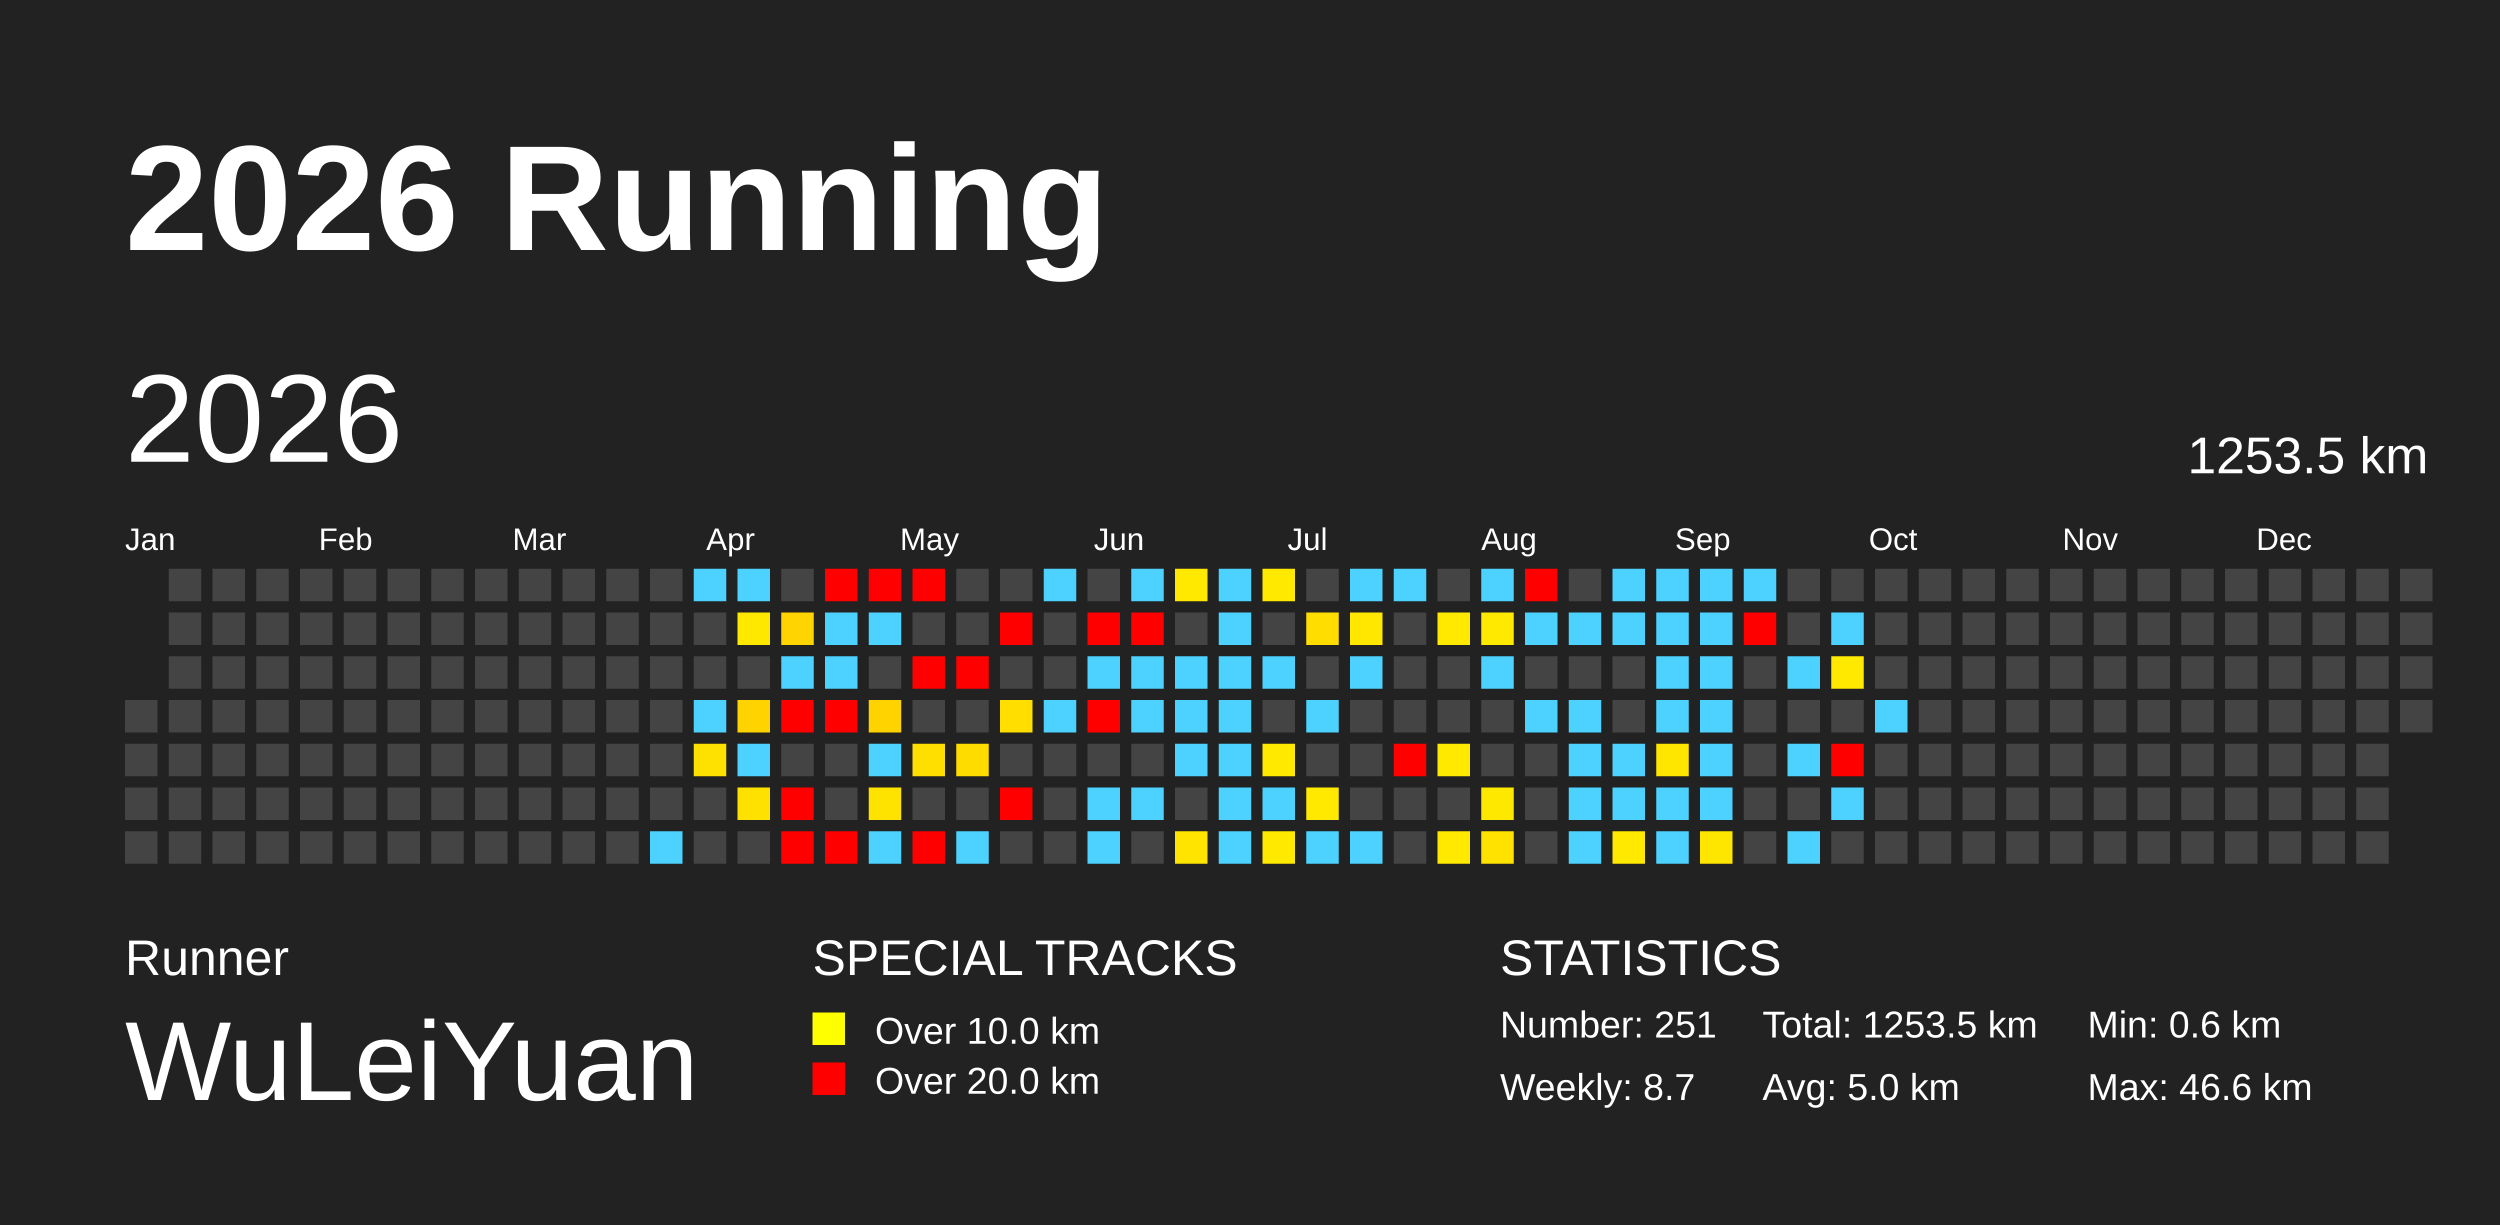
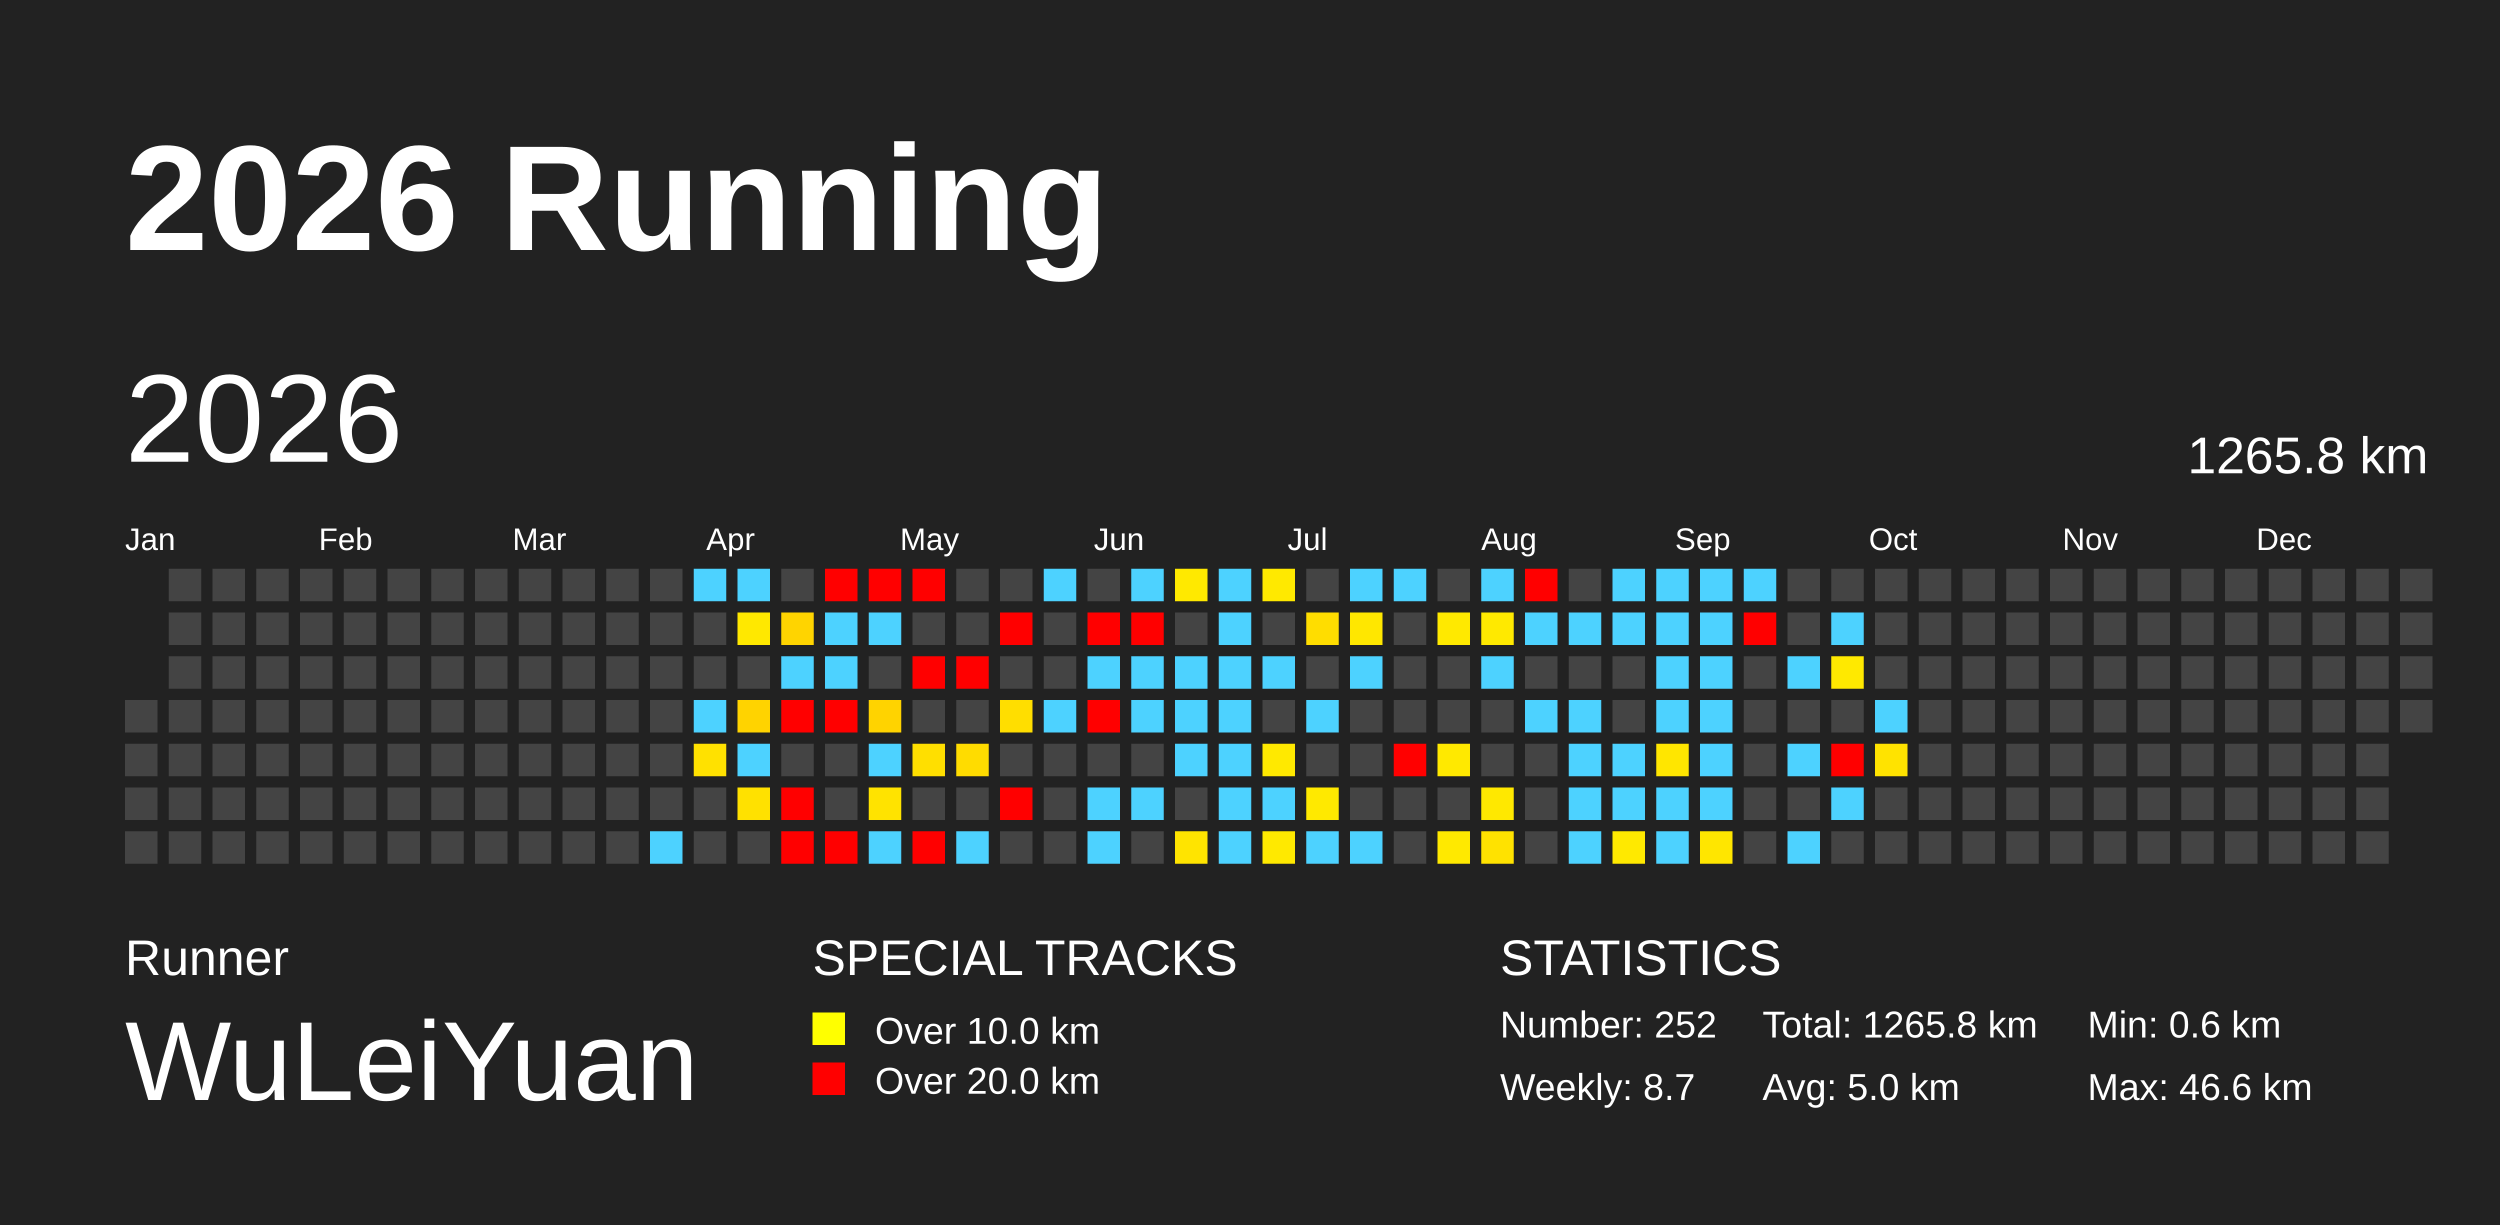
<svg xmlns="http://www.w3.org/2000/svg" baseProfile="full" height="98mm" version="1.1" viewBox="0,0,200,98" width="200mm">
  <defs />
  <rect fill="#222222" height="98" width="200" x="0" y="0" />
  <text fill="#FFFFFF" style="font-size:12px; font-family:Arial; font-weight:bold;" x="10" y="20">2026 Running</text>
  <text fill="#FFFFFF" style="font-size:4px; font-family:Arial" x="10" y="78">Runner</text>
  <text fill="#FFFFFF" style="font-size:9px; font-family:Arial" x="10" y="88">WuLeiYuan</text>
  <text fill="#FFFFFF" style="font-size:4px; font-family:Arial" x="65" y="78">SPECIAL TRACKS</text>
  <rect fill="yellow" height="2.6" width="2.6" x="65" y="81" />
  <text fill="#FFFFFF" style="font-size:3px; font-family:Arial" x="70" y="83.5">Over 10.0 km</text>
  <rect fill="red" height="2.6" width="2.6" x="65" y="85" />
  <text fill="#FFFFFF" style="font-size:3px; font-family:Arial" x="70" y="87.5">Over 20.0 km</text>
  <text fill="#FFFFFF" style="font-size:4px; font-family:Arial" x="120" y="78">STATISTICS</text>
-   <text fill="#FFFFFF" style="font-size:3px; font-family:Arial" x="120" y="83">Number: 251</text>
+   <text fill="#FFFFFF" style="font-size:3px; font-family:Arial" x="120" y="83">Number: 252</text>
  <text fill="#FFFFFF" style="font-size:3px; font-family:Arial" x="120" y="88">Weekly: 8.7</text>
-   <text fill="#FFFFFF" style="font-size:3px; font-family:Arial" x="141" y="83">Total: 1253.5 km</text>
+   <text fill="#FFFFFF" style="font-size:3px; font-family:Arial" x="141" y="83">Total: 1265.8 km</text>
  <text fill="#FFFFFF" style="font-size:3px; font-family:Arial" x="141" y="88">Avg: 5.0 km</text>
  <text fill="#FFFFFF" style="font-size:3px; font-family:Arial" x="167" y="83">Min: 0.6 km</text>
  <text fill="#FFFFFF" style="font-size:3px; font-family:Arial" x="167" y="88">Max: 46.6 km</text>
  <text dominant-baseline="hanging" fill="#FFFFFF" style="font-size:10.0px; font-family:Arial;" x="10" y="30">2026</text>
-   <text dominant-baseline="hanging" fill="#FFFFFF" style="font-size:4.125px; font-family:Arial;" x="175" y="35">1253.5 km</text>
+   <text dominant-baseline="hanging" fill="#FFFFFF" style="font-size:4.125px; font-family:Arial;" x="175" y="35">1265.8 km</text>
  <text fill="#FFFFFF" style="font-size:2.5px; font-family:Arial" x="10.0" y="44">Jan</text>
  <text fill="#FFFFFF" style="font-size:2.5px; font-family:Arial" x="25.5" y="44">Feb</text>
  <text fill="#FFFFFF" style="font-size:2.5px; font-family:Arial" x="41.0" y="44">Mar</text>
  <text fill="#FFFFFF" style="font-size:2.5px; font-family:Arial" x="56.5" y="44">Apr</text>
  <text fill="#FFFFFF" style="font-size:2.5px; font-family:Arial" x="72.0" y="44">May</text>
  <text fill="#FFFFFF" style="font-size:2.5px; font-family:Arial" x="87.5" y="44">Jun</text>
  <text fill="#FFFFFF" style="font-size:2.5px; font-family:Arial" x="103.0" y="44">Jul</text>
  <text fill="#FFFFFF" style="font-size:2.5px; font-family:Arial" x="118.5" y="44">Aug</text>
  <text fill="#FFFFFF" style="font-size:2.5px; font-family:Arial" x="134.0" y="44">Sep</text>
  <text fill="#FFFFFF" style="font-size:2.5px; font-family:Arial" x="149.5" y="44">Oct</text>
  <text fill="#FFFFFF" style="font-size:2.5px; font-family:Arial" x="165.0" y="44">Nov</text>
  <text fill="#FFFFFF" style="font-size:2.5px; font-family:Arial" x="180.5" y="44">Dec</text>
  <rect fill="#444444" height="2.6" width="2.6" x="10.0" y="56.0" />
  <rect fill="#444444" height="2.6" width="2.6" x="10.0" y="59.5" />
  <rect fill="#444444" height="2.6" width="2.6" x="10.0" y="63.0" />
  <rect fill="#444444" height="2.6" width="2.6" x="10.0" y="66.5" />
  <rect fill="#444444" height="2.6" width="2.6" x="13.5" y="45.5" />
  <rect fill="#444444" height="2.6" width="2.6" x="13.5" y="49.0" />
  <rect fill="#444444" height="2.6" width="2.6" x="13.5" y="52.5" />
  <rect fill="#444444" height="2.6" width="2.6" x="13.5" y="56.0" />
  <rect fill="#444444" height="2.6" width="2.6" x="13.5" y="59.5" />
  <rect fill="#444444" height="2.6" width="2.6" x="13.5" y="63.0" />
  <rect fill="#444444" height="2.6" width="2.6" x="13.5" y="66.5" />
  <rect fill="#444444" height="2.6" width="2.6" x="17.0" y="45.5" />
  <rect fill="#444444" height="2.6" width="2.6" x="17.0" y="49.0" />
  <rect fill="#444444" height="2.6" width="2.6" x="17.0" y="52.5" />
  <rect fill="#444444" height="2.6" width="2.6" x="17.0" y="56.0" />
  <rect fill="#444444" height="2.6" width="2.6" x="17.0" y="59.5" />
  <rect fill="#444444" height="2.6" width="2.6" x="17.0" y="63.0" />
  <rect fill="#444444" height="2.6" width="2.6" x="17.0" y="66.5" />
  <rect fill="#444444" height="2.6" width="2.6" x="20.5" y="45.5" />
  <rect fill="#444444" height="2.6" width="2.6" x="20.5" y="49.0" />
  <rect fill="#444444" height="2.6" width="2.6" x="20.5" y="52.5" />
  <rect fill="#444444" height="2.6" width="2.6" x="20.5" y="56.0" />
  <rect fill="#444444" height="2.6" width="2.6" x="20.5" y="59.5" />
  <rect fill="#444444" height="2.6" width="2.6" x="20.5" y="63.0" />
  <rect fill="#444444" height="2.6" width="2.6" x="20.5" y="66.5" />
  <rect fill="#444444" height="2.6" width="2.6" x="24.0" y="45.5" />
  <rect fill="#444444" height="2.6" width="2.6" x="24.0" y="49.0" />
  <rect fill="#444444" height="2.6" width="2.6" x="24.0" y="52.5" />
  <rect fill="#444444" height="2.6" width="2.6" x="24.0" y="56.0" />
  <rect fill="#444444" height="2.6" width="2.6" x="24.0" y="59.5" />
  <rect fill="#444444" height="2.6" width="2.6" x="24.0" y="63.0" />
  <rect fill="#444444" height="2.6" width="2.6" x="24.0" y="66.5" />
  <rect fill="#444444" height="2.6" width="2.6" x="27.5" y="45.5" />
  <rect fill="#444444" height="2.6" width="2.6" x="27.5" y="49.0" />
  <rect fill="#444444" height="2.6" width="2.6" x="27.5" y="52.5" />
  <rect fill="#444444" height="2.6" width="2.6" x="27.5" y="56.0" />
  <rect fill="#444444" height="2.6" width="2.6" x="27.5" y="59.5" />
  <rect fill="#444444" height="2.6" width="2.6" x="27.5" y="63.0" />
  <rect fill="#444444" height="2.6" width="2.6" x="27.5" y="66.5" />
  <rect fill="#444444" height="2.6" width="2.6" x="31.0" y="45.5" />
  <rect fill="#444444" height="2.6" width="2.6" x="31.0" y="49.0" />
  <rect fill="#444444" height="2.6" width="2.6" x="31.0" y="52.5" />
  <rect fill="#444444" height="2.6" width="2.6" x="31.0" y="56.0" />
  <rect fill="#444444" height="2.6" width="2.6" x="31.0" y="59.5" />
  <rect fill="#444444" height="2.6" width="2.6" x="31.0" y="63.0" />
  <rect fill="#444444" height="2.6" width="2.6" x="31.0" y="66.5" />
  <rect fill="#444444" height="2.6" width="2.6" x="34.5" y="45.5" />
  <rect fill="#444444" height="2.6" width="2.6" x="34.5" y="49.0" />
  <rect fill="#444444" height="2.6" width="2.6" x="34.5" y="52.5" />
  <rect fill="#444444" height="2.6" width="2.6" x="34.5" y="56.0" />
  <rect fill="#444444" height="2.6" width="2.6" x="34.5" y="59.5" />
  <rect fill="#444444" height="2.6" width="2.6" x="34.5" y="63.0" />
  <rect fill="#444444" height="2.6" width="2.6" x="34.5" y="66.5" />
  <rect fill="#444444" height="2.6" width="2.6" x="38.0" y="45.5" />
  <rect fill="#444444" height="2.6" width="2.6" x="38.0" y="49.0" />
  <rect fill="#444444" height="2.6" width="2.6" x="38.0" y="52.5" />
  <rect fill="#444444" height="2.6" width="2.6" x="38.0" y="56.0" />
  <rect fill="#444444" height="2.6" width="2.6" x="38.0" y="59.5" />
  <rect fill="#444444" height="2.6" width="2.6" x="38.0" y="63.0" />
  <rect fill="#444444" height="2.6" width="2.6" x="38.0" y="66.5" />
  <rect fill="#444444" height="2.6" width="2.6" x="41.5" y="45.5" />
  <rect fill="#444444" height="2.6" width="2.6" x="41.5" y="49.0" />
  <rect fill="#444444" height="2.6" width="2.6" x="41.5" y="52.5" />
  <rect fill="#444444" height="2.6" width="2.6" x="41.5" y="56.0" />
  <rect fill="#444444" height="2.6" width="2.6" x="41.5" y="59.5" />
  <rect fill="#444444" height="2.6" width="2.6" x="41.5" y="63.0" />
  <rect fill="#444444" height="2.6" width="2.6" x="41.5" y="66.5" />
  <rect fill="#444444" height="2.6" width="2.6" x="45.0" y="45.5" />
  <rect fill="#444444" height="2.6" width="2.6" x="45.0" y="49.0" />
  <rect fill="#444444" height="2.6" width="2.6" x="45.0" y="52.5" />
  <rect fill="#444444" height="2.6" width="2.6" x="45.0" y="56.0" />
  <rect fill="#444444" height="2.6" width="2.6" x="45.0" y="59.5" />
  <rect fill="#444444" height="2.6" width="2.6" x="45.0" y="63.0" />
  <rect fill="#444444" height="2.6" width="2.6" x="45.0" y="66.5" />
  <rect fill="#444444" height="2.6" width="2.6" x="48.5" y="45.5" />
  <rect fill="#444444" height="2.6" width="2.6" x="48.5" y="49.0" />
  <rect fill="#444444" height="2.6" width="2.6" x="48.5" y="52.5" />
  <rect fill="#444444" height="2.6" width="2.6" x="48.5" y="56.0" />
  <rect fill="#444444" height="2.6" width="2.6" x="48.5" y="59.5" />
  <rect fill="#444444" height="2.6" width="2.6" x="48.5" y="63.0" />
  <rect fill="#444444" height="2.6" width="2.6" x="48.5" y="66.5" />
  <rect fill="#444444" height="2.6" width="2.6" x="52.0" y="45.5" />
  <rect fill="#444444" height="2.6" width="2.6" x="52.0" y="49.0" />
  <rect fill="#444444" height="2.6" width="2.6" x="52.0" y="52.5" />
  <rect fill="#444444" height="2.6" width="2.6" x="52.0" y="56.0" />
  <rect fill="#444444" height="2.6" width="2.6" x="52.0" y="59.5" />
  <rect fill="#444444" height="2.6" width="2.6" x="52.0" y="63.0" />
  <rect fill="#4dd2ff" height="2.6" width="2.6" x="52.0" y="66.5" />
  <rect fill="#4dd2ff" height="2.6" width="2.6" x="55.5" y="45.5" />
  <rect fill="#444444" height="2.6" width="2.6" x="55.5" y="49.0" />
  <rect fill="#444444" height="2.6" width="2.6" x="55.5" y="52.5" />
  <rect fill="#4dd2ff" height="2.6" width="2.6" x="55.5" y="56.0" />
  <rect fill="#ffe100" height="2.6" width="2.6" x="55.5" y="59.5" />
  <rect fill="#444444" height="2.6" width="2.6" x="55.5" y="63.0" />
  <rect fill="#444444" height="2.6" width="2.6" x="55.5" y="66.5" />
  <rect fill="#4dd2ff" height="2.6" width="2.6" x="59.0" y="45.5" />
  <rect fill="#ffe800" height="2.6" width="2.6" x="59.0" y="49.0" />
  <rect fill="#444444" height="2.6" width="2.6" x="59.0" y="52.5" />
  <rect fill="#ffd300" height="2.6" width="2.6" x="59.0" y="56.0" />
  <rect fill="#4dd2ff" height="2.6" width="2.6" x="59.0" y="59.5" />
  <rect fill="#ffe100" height="2.6" width="2.6" x="59.0" y="63.0" />
  <rect fill="#444444" height="2.6" width="2.6" x="59.0" y="66.5" />
  <rect fill="#444444" height="2.6" width="2.6" x="62.5" y="45.5" />
  <rect fill="#ffd400" height="2.6" width="2.6" x="62.5" y="49.0" />
  <rect fill="#4dd2ff" height="2.6" width="2.6" x="62.5" y="52.5" />
  <rect fill="red" height="2.6" width="2.6" x="62.5" y="56.0" />
  <rect fill="#444444" height="2.6" width="2.6" x="62.5" y="59.5" />
  <rect fill="red" height="2.6" width="2.6" x="62.5" y="63.0" />
  <rect fill="red" height="2.6" width="2.6" x="62.5" y="66.5" />
  <rect fill="red" height="2.6" width="2.6" x="66.0" y="45.5" />
  <rect fill="#4dd2ff" height="2.6" width="2.6" x="66.0" y="49.0" />
  <rect fill="#4dd2ff" height="2.6" width="2.6" x="66.0" y="52.5" />
  <rect fill="red" height="2.6" width="2.6" x="66.0" y="56.0" />
  <rect fill="#444444" height="2.6" width="2.6" x="66.0" y="59.5" />
  <rect fill="#444444" height="2.6" width="2.6" x="66.0" y="63.0" />
  <rect fill="red" height="2.6" width="2.6" x="66.0" y="66.5" />
  <rect fill="red" height="2.6" width="2.6" x="69.5" y="45.5" />
  <rect fill="#4dd2ff" height="2.6" width="2.6" x="69.5" y="49.0" />
  <rect fill="#444444" height="2.6" width="2.6" x="69.5" y="52.5" />
  <rect fill="#ffd300" height="2.6" width="2.6" x="69.5" y="56.0" />
  <rect fill="#4dd2ff" height="2.6" width="2.6" x="69.5" y="59.5" />
  <rect fill="#ffe300" height="2.6" width="2.6" x="69.5" y="63.0" />
  <rect fill="#4dd2ff" height="2.6" width="2.6" x="69.5" y="66.5" />
  <rect fill="red" height="2.6" width="2.6" x="73.0" y="45.5" />
  <rect fill="#444444" height="2.6" width="2.6" x="73.0" y="49.0" />
  <rect fill="red" height="2.6" width="2.6" x="73.0" y="52.5" />
  <rect fill="#444444" height="2.6" width="2.6" x="73.0" y="56.0" />
  <rect fill="#ffdf00" height="2.6" width="2.6" x="73.0" y="59.5" />
  <rect fill="#444444" height="2.6" width="2.6" x="73.0" y="63.0" />
  <rect fill="red" height="2.6" width="2.6" x="73.0" y="66.5" />
  <rect fill="#444444" height="2.6" width="2.6" x="76.5" y="45.5" />
  <rect fill="#444444" height="2.6" width="2.6" x="76.5" y="49.0" />
  <rect fill="red" height="2.6" width="2.6" x="76.5" y="52.5" />
  <rect fill="#444444" height="2.6" width="2.6" x="76.5" y="56.0" />
  <rect fill="#ffdc00" height="2.6" width="2.6" x="76.5" y="59.5" />
  <rect fill="#444444" height="2.6" width="2.6" x="76.5" y="63.0" />
  <rect fill="#4dd2ff" height="2.6" width="2.6" x="76.5" y="66.5" />
  <rect fill="#444444" height="2.6" width="2.6" x="80.0" y="45.5" />
  <rect fill="red" height="2.6" width="2.6" x="80.0" y="49.0" />
  <rect fill="#444444" height="2.6" width="2.6" x="80.0" y="52.5" />
  <rect fill="#ffde00" height="2.6" width="2.6" x="80.0" y="56.0" />
  <rect fill="#444444" height="2.6" width="2.6" x="80.0" y="59.5" />
  <rect fill="red" height="2.6" width="2.6" x="80.0" y="63.0" />
  <rect fill="#444444" height="2.6" width="2.6" x="80.0" y="66.5" />
  <rect fill="#4dd2ff" height="2.6" width="2.6" x="83.5" y="45.5" />
  <rect fill="#444444" height="2.6" width="2.6" x="83.5" y="49.0" />
  <rect fill="#444444" height="2.6" width="2.6" x="83.5" y="52.5" />
  <rect fill="#4dd2ff" height="2.6" width="2.6" x="83.5" y="56.0" />
  <rect fill="#444444" height="2.6" width="2.6" x="83.5" y="59.5" />
  <rect fill="#444444" height="2.6" width="2.6" x="83.5" y="63.0" />
  <rect fill="#444444" height="2.6" width="2.6" x="83.5" y="66.5" />
  <rect fill="#444444" height="2.6" width="2.6" x="87.0" y="45.5" />
  <rect fill="red" height="2.6" width="2.6" x="87.0" y="49.0" />
  <rect fill="#4dd2ff" height="2.6" width="2.6" x="87.0" y="52.5" />
  <rect fill="red" height="2.6" width="2.6" x="87.0" y="56.0" />
  <rect fill="#444444" height="2.6" width="2.6" x="87.0" y="59.5" />
  <rect fill="#4dd2ff" height="2.6" width="2.6" x="87.0" y="63.0" />
  <rect fill="#4dd2ff" height="2.6" width="2.6" x="87.0" y="66.5" />
  <rect fill="#4dd2ff" height="2.6" width="2.6" x="90.5" y="45.5" />
  <rect fill="red" height="2.6" width="2.6" x="90.5" y="49.0" />
  <rect fill="#4dd2ff" height="2.6" width="2.6" x="90.5" y="52.5" />
  <rect fill="#4dd2ff" height="2.6" width="2.6" x="90.5" y="56.0" />
  <rect fill="#444444" height="2.6" width="2.6" x="90.5" y="59.5" />
  <rect fill="#4dd2ff" height="2.6" width="2.6" x="90.5" y="63.0" />
  <rect fill="#444444" height="2.6" width="2.6" x="90.5" y="66.5" />
  <rect fill="#ffe900" height="2.6" width="2.6" x="94.0" y="45.5" />
  <rect fill="#444444" height="2.6" width="2.6" x="94.0" y="49.0" />
  <rect fill="#4dd2ff" height="2.6" width="2.6" x="94.0" y="52.5" />
  <rect fill="#4dd2ff" height="2.6" width="2.6" x="94.0" y="56.0" />
  <rect fill="#4dd2ff" height="2.6" width="2.6" x="94.0" y="59.5" />
  <rect fill="#444444" height="2.6" width="2.6" x="94.0" y="63.0" />
  <rect fill="#ffe400" height="2.6" width="2.6" x="94.0" y="66.5" />
  <rect fill="#4dd2ff" height="2.6" width="2.6" x="97.5" y="45.5" />
  <rect fill="#4dd2ff" height="2.6" width="2.6" x="97.5" y="49.0" />
  <rect fill="#4dd2ff" height="2.6" width="2.6" x="97.5" y="52.5" />
  <rect fill="#4dd2ff" height="2.6" width="2.6" x="97.5" y="56.0" />
  <rect fill="#4dd2ff" height="2.6" width="2.6" x="97.5" y="59.5" />
  <rect fill="#4dd2ff" height="2.6" width="2.6" x="97.5" y="63.0" />
  <rect fill="#4dd2ff" height="2.6" width="2.6" x="97.5" y="66.5" />
  <rect fill="#ffe900" height="2.6" width="2.6" x="101.0" y="45.5" />
  <rect fill="#444444" height="2.6" width="2.6" x="101.0" y="49.0" />
  <rect fill="#4dd2ff" height="2.6" width="2.6" x="101.0" y="52.5" />
  <rect fill="#444444" height="2.6" width="2.6" x="101.0" y="56.0" />
  <rect fill="#ffe900" height="2.6" width="2.6" x="101.0" y="59.5" />
  <rect fill="#4dd2ff" height="2.6" width="2.6" x="101.0" y="63.0" />
  <rect fill="#ffe900" height="2.6" width="2.6" x="101.0" y="66.5" />
  <rect fill="#444444" height="2.6" width="2.6" x="104.5" y="45.5" />
  <rect fill="#ffdd00" height="2.6" width="2.6" x="104.5" y="49.0" />
  <rect fill="#444444" height="2.6" width="2.6" x="104.5" y="52.5" />
  <rect fill="#4dd2ff" height="2.6" width="2.6" x="104.5" y="56.0" />
  <rect fill="#444444" height="2.6" width="2.6" x="104.5" y="59.5" />
  <rect fill="#ffe900" height="2.6" width="2.6" x="104.5" y="63.0" />
  <rect fill="#4dd2ff" height="2.6" width="2.6" x="104.5" y="66.5" />
  <rect fill="#4dd2ff" height="2.6" width="2.6" x="108.0" y="45.5" />
  <rect fill="#ffe700" height="2.6" width="2.6" x="108.0" y="49.0" />
  <rect fill="#4dd2ff" height="2.6" width="2.6" x="108.0" y="52.5" />
  <rect fill="#444444" height="2.6" width="2.6" x="108.0" y="56.0" />
  <rect fill="#444444" height="2.6" width="2.6" x="108.0" y="59.5" />
  <rect fill="#444444" height="2.6" width="2.6" x="108.0" y="63.0" />
  <rect fill="#4dd2ff" height="2.6" width="2.6" x="108.0" y="66.5" />
  <rect fill="#4dd2ff" height="2.6" width="2.6" x="111.5" y="45.5" />
  <rect fill="#444444" height="2.6" width="2.6" x="111.5" y="49.0" />
  <rect fill="#444444" height="2.6" width="2.6" x="111.5" y="52.5" />
  <rect fill="#444444" height="2.6" width="2.6" x="111.5" y="56.0" />
  <rect fill="red" height="2.6" width="2.6" x="111.5" y="59.5" />
  <rect fill="#444444" height="2.6" width="2.6" x="111.5" y="63.0" />
  <rect fill="#444444" height="2.6" width="2.6" x="111.5" y="66.5" />
  <rect fill="#444444" height="2.6" width="2.6" x="115.0" y="45.5" />
  <rect fill="#ffe900" height="2.6" width="2.6" x="115.0" y="49.0" />
  <rect fill="#444444" height="2.6" width="2.6" x="115.0" y="52.5" />
  <rect fill="#444444" height="2.6" width="2.6" x="115.0" y="56.0" />
  <rect fill="#ffe900" height="2.6" width="2.6" x="115.0" y="59.5" />
  <rect fill="#444444" height="2.6" width="2.6" x="115.0" y="63.0" />
  <rect fill="#ffe900" height="2.6" width="2.6" x="115.0" y="66.5" />
  <rect fill="#4dd2ff" height="2.6" width="2.6" x="118.5" y="45.5" />
  <rect fill="#ffe900" height="2.6" width="2.6" x="118.5" y="49.0" />
  <rect fill="#4dd2ff" height="2.6" width="2.6" x="118.5" y="52.5" />
  <rect fill="#444444" height="2.6" width="2.6" x="118.5" y="56.0" />
  <rect fill="#444444" height="2.6" width="2.6" x="118.5" y="59.5" />
  <rect fill="#ffe800" height="2.6" width="2.6" x="118.5" y="63.0" />
  <rect fill="#ffe200" height="2.6" width="2.6" x="118.5" y="66.5" />
  <rect fill="red" height="2.6" width="2.6" x="122.0" y="45.5" />
  <rect fill="#4dd2ff" height="2.6" width="2.6" x="122.0" y="49.0" />
  <rect fill="#444444" height="2.6" width="2.6" x="122.0" y="52.5" />
  <rect fill="#4dd2ff" height="2.6" width="2.6" x="122.0" y="56.0" />
  <rect fill="#444444" height="2.6" width="2.6" x="122.0" y="59.5" />
  <rect fill="#444444" height="2.6" width="2.6" x="122.0" y="63.0" />
  <rect fill="#444444" height="2.6" width="2.6" x="122.0" y="66.5" />
  <rect fill="#444444" height="2.6" width="2.6" x="125.5" y="45.5" />
  <rect fill="#4dd2ff" height="2.6" width="2.6" x="125.5" y="49.0" />
  <rect fill="#444444" height="2.6" width="2.6" x="125.5" y="52.5" />
  <rect fill="#4dd2ff" height="2.6" width="2.6" x="125.5" y="56.0" />
  <rect fill="#4dd2ff" height="2.6" width="2.6" x="125.5" y="59.5" />
  <rect fill="#4dd2ff" height="2.6" width="2.6" x="125.5" y="63.0" />
  <rect fill="#4dd2ff" height="2.6" width="2.6" x="125.5" y="66.5" />
  <rect fill="#4dd2ff" height="2.6" width="2.6" x="129.0" y="45.5" />
  <rect fill="#4dd2ff" height="2.6" width="2.6" x="129.0" y="49.0" />
  <rect fill="#444444" height="2.6" width="2.6" x="129.0" y="52.5" />
  <rect fill="#444444" height="2.6" width="2.6" x="129.0" y="56.0" />
  <rect fill="#4dd2ff" height="2.6" width="2.6" x="129.0" y="59.5" />
  <rect fill="#4dd2ff" height="2.6" width="2.6" x="129.0" y="63.0" />
  <rect fill="#ffe900" height="2.6" width="2.6" x="129.0" y="66.5" />
  <rect fill="#4dd2ff" height="2.6" width="2.6" x="132.5" y="45.5" />
  <rect fill="#4dd2ff" height="2.6" width="2.6" x="132.5" y="49.0" />
  <rect fill="#4dd2ff" height="2.6" width="2.6" x="132.5" y="52.5" />
  <rect fill="#4dd2ff" height="2.6" width="2.6" x="132.5" y="56.0" />
  <rect fill="#ffe600" height="2.6" width="2.6" x="132.5" y="59.5" />
  <rect fill="#4dd2ff" height="2.6" width="2.6" x="132.5" y="63.0" />
  <rect fill="#4dd2ff" height="2.6" width="2.6" x="132.5" y="66.5" />
  <rect fill="#4dd2ff" height="2.6" width="2.6" x="136.0" y="45.5" />
  <rect fill="#4dd2ff" height="2.6" width="2.6" x="136.0" y="49.0" />
  <rect fill="#4dd2ff" height="2.6" width="2.6" x="136.0" y="52.5" />
  <rect fill="#4dd2ff" height="2.6" width="2.6" x="136.0" y="56.0" />
  <rect fill="#4dd2ff" height="2.6" width="2.6" x="136.0" y="59.5" />
  <rect fill="#4dd2ff" height="2.6" width="2.6" x="136.0" y="63.0" />
  <rect fill="#ffe600" height="2.6" width="2.6" x="136.0" y="66.5" />
  <rect fill="#4dd2ff" height="2.6" width="2.6" x="139.5" y="45.5" />
  <rect fill="red" height="2.6" width="2.6" x="139.5" y="49.0" />
  <rect fill="#444444" height="2.6" width="2.6" x="139.5" y="52.5" />
  <rect fill="#444444" height="2.6" width="2.6" x="139.5" y="56.0" />
  <rect fill="#444444" height="2.6" width="2.6" x="139.5" y="59.5" />
  <rect fill="#444444" height="2.6" width="2.6" x="139.5" y="63.0" />
  <rect fill="#444444" height="2.6" width="2.6" x="139.5" y="66.5" />
  <rect fill="#444444" height="2.6" width="2.6" x="143.0" y="45.5" />
  <rect fill="#444444" height="2.6" width="2.6" x="143.0" y="49.0" />
  <rect fill="#4dd2ff" height="2.6" width="2.6" x="143.0" y="52.5" />
  <rect fill="#444444" height="2.6" width="2.6" x="143.0" y="56.0" />
  <rect fill="#4dd2ff" height="2.6" width="2.6" x="143.0" y="59.5" />
  <rect fill="#444444" height="2.6" width="2.6" x="143.0" y="63.0" />
  <rect fill="#4dd2ff" height="2.6" width="2.6" x="143.0" y="66.5" />
  <rect fill="#444444" height="2.6" width="2.6" x="146.5" y="45.5" />
  <rect fill="#4dd2ff" height="2.6" width="2.6" x="146.5" y="49.0" />
  <rect fill="#ffe900" height="2.6" width="2.6" x="146.5" y="52.5" />
  <rect fill="#444444" height="2.6" width="2.6" x="146.5" y="56.0" />
  <rect fill="red" height="2.6" width="2.6" x="146.5" y="59.5" />
  <rect fill="#4dd2ff" height="2.6" width="2.6" x="146.5" y="63.0" />
  <rect fill="#444444" height="2.6" width="2.6" x="146.5" y="66.5" />
  <rect fill="#444444" height="2.6" width="2.6" x="150.0" y="45.5" />
  <rect fill="#444444" height="2.6" width="2.6" x="150.0" y="49.0" />
  <rect fill="#444444" height="2.6" width="2.6" x="150.0" y="52.5" />
  <rect fill="#4dd2ff" height="2.6" width="2.6" x="150.0" y="56.0" />
-   <rect fill="#444444" height="2.6" width="2.6" x="150.0" y="59.5" />
+   <rect fill="#ffe300" height="2.6" width="2.6" x="150.0" y="59.5" />
  <rect fill="#444444" height="2.6" width="2.6" x="150.0" y="63.0" />
  <rect fill="#444444" height="2.6" width="2.6" x="150.0" y="66.5" />
  <rect fill="#444444" height="2.6" width="2.6" x="153.5" y="45.5" />
  <rect fill="#444444" height="2.6" width="2.6" x="153.5" y="49.0" />
  <rect fill="#444444" height="2.6" width="2.6" x="153.5" y="52.5" />
  <rect fill="#444444" height="2.6" width="2.6" x="153.5" y="56.0" />
  <rect fill="#444444" height="2.6" width="2.6" x="153.5" y="59.5" />
  <rect fill="#444444" height="2.6" width="2.6" x="153.5" y="63.0" />
  <rect fill="#444444" height="2.6" width="2.6" x="153.5" y="66.5" />
  <rect fill="#444444" height="2.6" width="2.6" x="157.0" y="45.5" />
  <rect fill="#444444" height="2.6" width="2.6" x="157.0" y="49.0" />
  <rect fill="#444444" height="2.6" width="2.6" x="157.0" y="52.5" />
  <rect fill="#444444" height="2.6" width="2.6" x="157.0" y="56.0" />
  <rect fill="#444444" height="2.6" width="2.6" x="157.0" y="59.5" />
  <rect fill="#444444" height="2.6" width="2.6" x="157.0" y="63.0" />
  <rect fill="#444444" height="2.6" width="2.6" x="157.0" y="66.5" />
  <rect fill="#444444" height="2.6" width="2.6" x="160.5" y="45.5" />
  <rect fill="#444444" height="2.6" width="2.6" x="160.5" y="49.0" />
  <rect fill="#444444" height="2.6" width="2.6" x="160.5" y="52.5" />
  <rect fill="#444444" height="2.6" width="2.6" x="160.5" y="56.0" />
  <rect fill="#444444" height="2.6" width="2.6" x="160.5" y="59.5" />
  <rect fill="#444444" height="2.6" width="2.6" x="160.5" y="63.0" />
  <rect fill="#444444" height="2.6" width="2.6" x="160.5" y="66.5" />
  <rect fill="#444444" height="2.6" width="2.6" x="164.0" y="45.5" />
  <rect fill="#444444" height="2.6" width="2.6" x="164.0" y="49.0" />
  <rect fill="#444444" height="2.6" width="2.6" x="164.0" y="52.5" />
  <rect fill="#444444" height="2.6" width="2.6" x="164.0" y="56.0" />
  <rect fill="#444444" height="2.6" width="2.6" x="164.0" y="59.5" />
  <rect fill="#444444" height="2.6" width="2.6" x="164.0" y="63.0" />
  <rect fill="#444444" height="2.6" width="2.6" x="164.0" y="66.5" />
  <rect fill="#444444" height="2.6" width="2.6" x="167.5" y="45.5" />
  <rect fill="#444444" height="2.6" width="2.6" x="167.5" y="49.0" />
  <rect fill="#444444" height="2.6" width="2.6" x="167.5" y="52.5" />
  <rect fill="#444444" height="2.6" width="2.6" x="167.5" y="56.0" />
  <rect fill="#444444" height="2.6" width="2.6" x="167.5" y="59.5" />
  <rect fill="#444444" height="2.6" width="2.6" x="167.5" y="63.0" />
  <rect fill="#444444" height="2.6" width="2.6" x="167.5" y="66.5" />
  <rect fill="#444444" height="2.6" width="2.6" x="171.0" y="45.5" />
  <rect fill="#444444" height="2.6" width="2.6" x="171.0" y="49.0" />
  <rect fill="#444444" height="2.6" width="2.6" x="171.0" y="52.5" />
  <rect fill="#444444" height="2.6" width="2.6" x="171.0" y="56.0" />
  <rect fill="#444444" height="2.6" width="2.6" x="171.0" y="59.5" />
  <rect fill="#444444" height="2.6" width="2.6" x="171.0" y="63.0" />
  <rect fill="#444444" height="2.6" width="2.6" x="171.0" y="66.5" />
  <rect fill="#444444" height="2.6" width="2.6" x="174.5" y="45.5" />
  <rect fill="#444444" height="2.6" width="2.6" x="174.5" y="49.0" />
  <rect fill="#444444" height="2.6" width="2.6" x="174.5" y="52.5" />
  <rect fill="#444444" height="2.6" width="2.6" x="174.5" y="56.0" />
  <rect fill="#444444" height="2.6" width="2.6" x="174.5" y="59.5" />
  <rect fill="#444444" height="2.6" width="2.6" x="174.5" y="63.0" />
  <rect fill="#444444" height="2.6" width="2.6" x="174.5" y="66.5" />
  <rect fill="#444444" height="2.6" width="2.6" x="178.0" y="45.5" />
  <rect fill="#444444" height="2.6" width="2.6" x="178.0" y="49.0" />
  <rect fill="#444444" height="2.6" width="2.6" x="178.0" y="52.5" />
  <rect fill="#444444" height="2.6" width="2.6" x="178.0" y="56.0" />
  <rect fill="#444444" height="2.6" width="2.6" x="178.0" y="59.5" />
  <rect fill="#444444" height="2.6" width="2.6" x="178.0" y="63.0" />
  <rect fill="#444444" height="2.6" width="2.6" x="178.0" y="66.5" />
  <rect fill="#444444" height="2.6" width="2.6" x="181.5" y="45.5" />
  <rect fill="#444444" height="2.6" width="2.6" x="181.5" y="49.0" />
  <rect fill="#444444" height="2.6" width="2.6" x="181.5" y="52.5" />
  <rect fill="#444444" height="2.6" width="2.6" x="181.5" y="56.0" />
  <rect fill="#444444" height="2.6" width="2.6" x="181.5" y="59.5" />
  <rect fill="#444444" height="2.6" width="2.6" x="181.5" y="63.0" />
  <rect fill="#444444" height="2.6" width="2.6" x="181.5" y="66.5" />
  <rect fill="#444444" height="2.6" width="2.6" x="185.0" y="45.5" />
  <rect fill="#444444" height="2.6" width="2.6" x="185.0" y="49.0" />
  <rect fill="#444444" height="2.6" width="2.6" x="185.0" y="52.5" />
  <rect fill="#444444" height="2.6" width="2.6" x="185.0" y="56.0" />
  <rect fill="#444444" height="2.6" width="2.6" x="185.0" y="59.5" />
  <rect fill="#444444" height="2.6" width="2.6" x="185.0" y="63.0" />
  <rect fill="#444444" height="2.6" width="2.6" x="185.0" y="66.5" />
  <rect fill="#444444" height="2.6" width="2.6" x="188.5" y="45.5" />
  <rect fill="#444444" height="2.6" width="2.6" x="188.5" y="49.0" />
  <rect fill="#444444" height="2.6" width="2.6" x="188.5" y="52.5" />
  <rect fill="#444444" height="2.6" width="2.6" x="188.5" y="56.0" />
  <rect fill="#444444" height="2.6" width="2.6" x="188.5" y="59.5" />
  <rect fill="#444444" height="2.6" width="2.6" x="188.5" y="63.0" />
  <rect fill="#444444" height="2.6" width="2.6" x="188.5" y="66.5" />
  <rect fill="#444444" height="2.6" width="2.6" x="192.0" y="45.5" />
  <rect fill="#444444" height="2.6" width="2.6" x="192.0" y="49.0" />
  <rect fill="#444444" height="2.6" width="2.6" x="192.0" y="52.5" />
  <rect fill="#444444" height="2.6" width="2.6" x="192.0" y="56.0" />
</svg>
